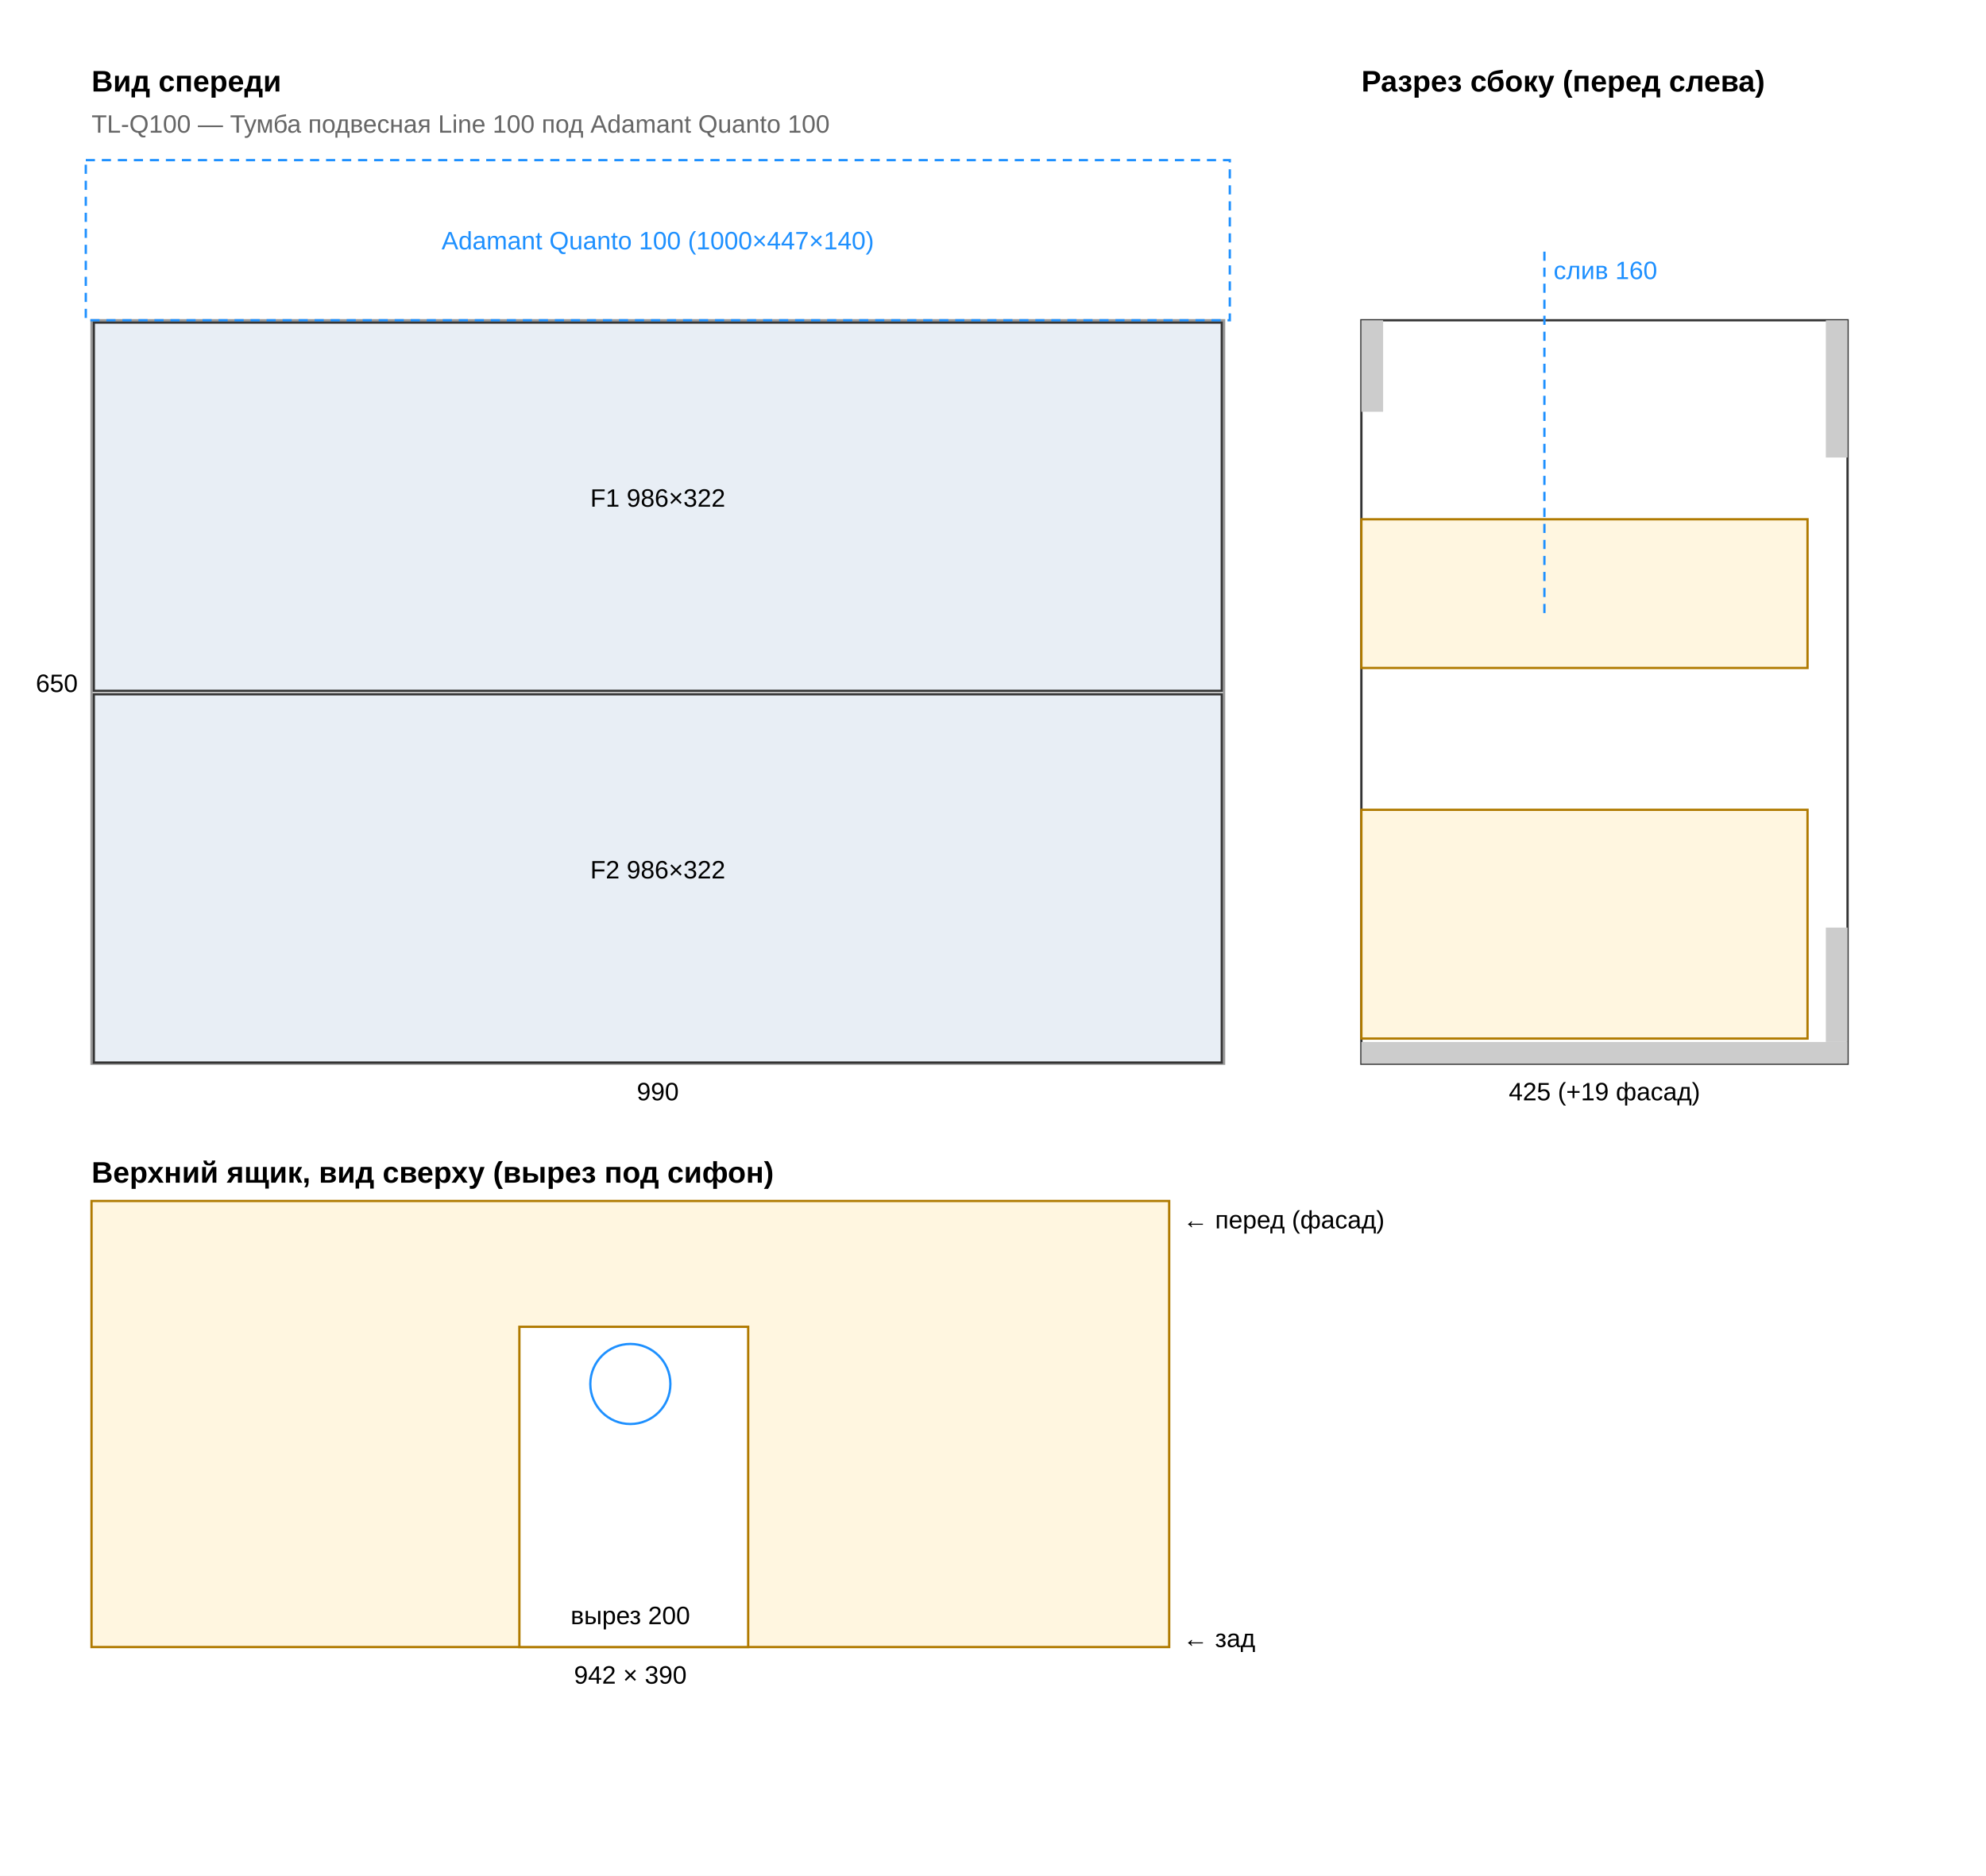
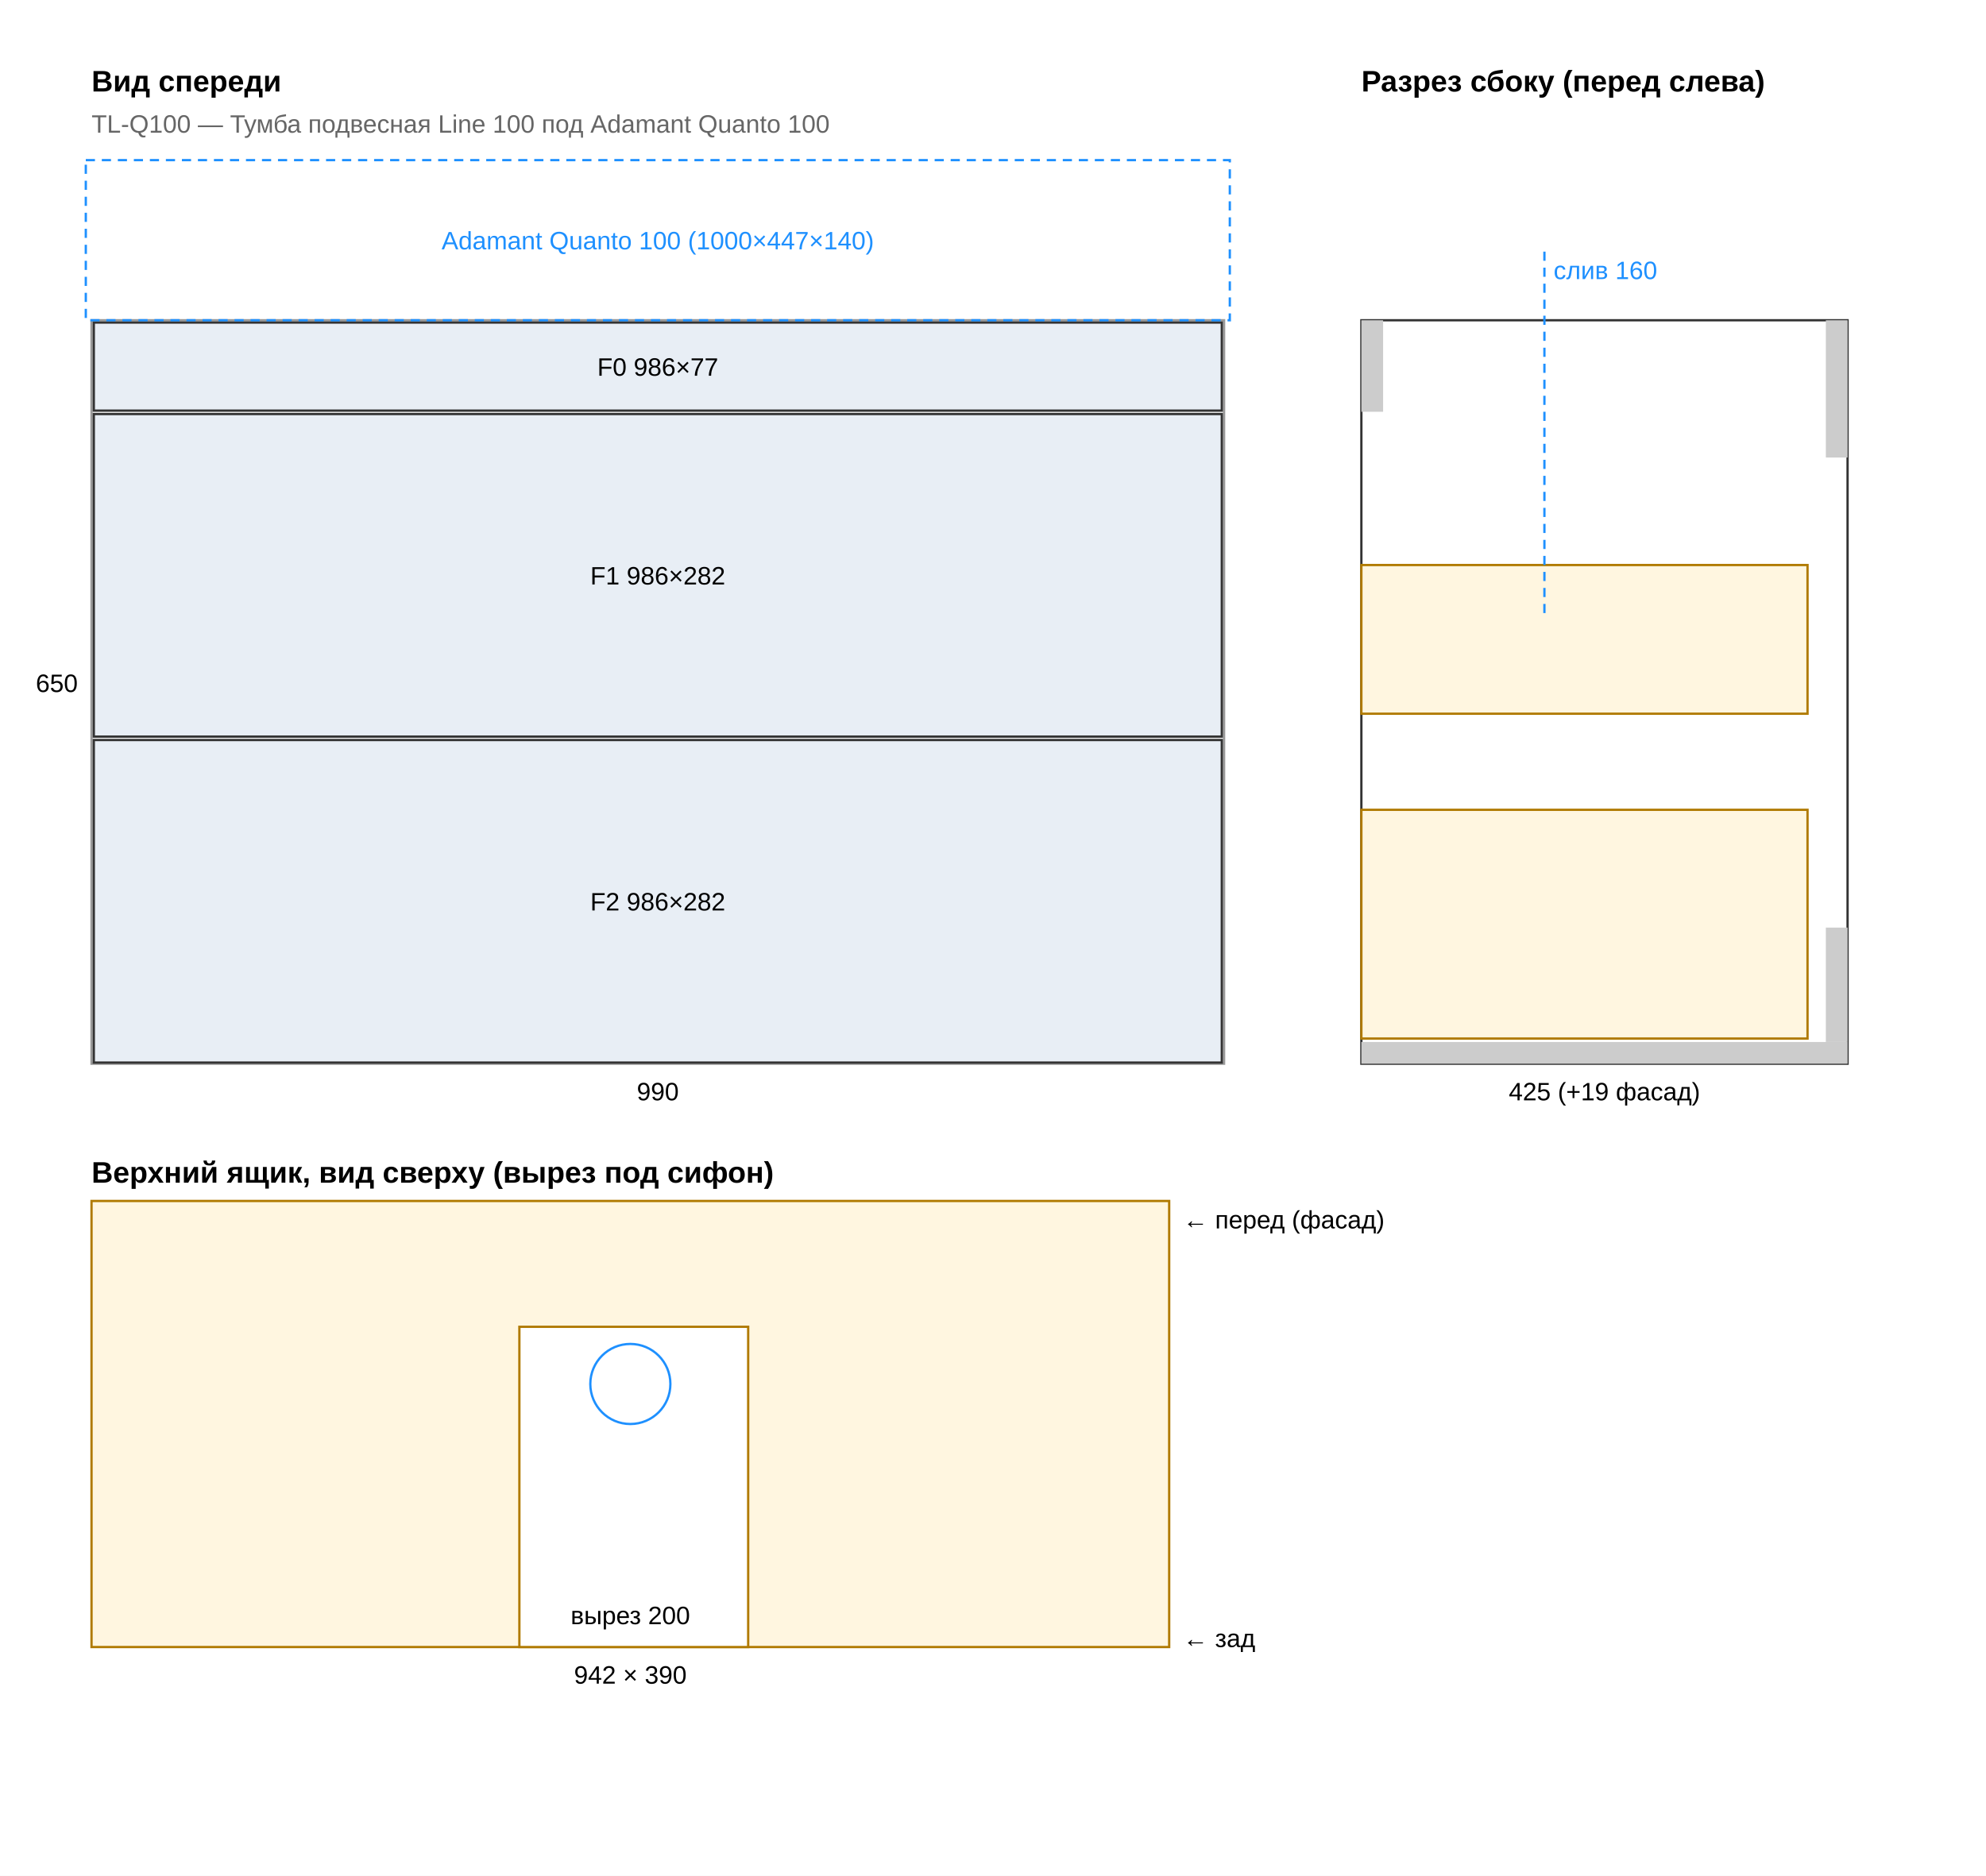
<svg xmlns="http://www.w3.org/2000/svg" width="868" height="820" viewBox="0 0 868 820" font-family="Arial" font-size="11">
  <rect width="100%" height="100%" fill="white" />
  <text x="40" y="40" font-size="13" font-weight="bold">Вид спереди</text>
  <rect x="40" y="140.0" width="495.0" height="325.0" fill="#f4f4f4" stroke="#999" />
-   <rect x="41.0" y="141.0" width="493.0" height="161.0" fill="#e8eef5" stroke="#333" />
-   <text x="287.5" y="221.5" text-anchor="middle">F1 986×322</text>
-   <rect x="41.0" y="303.5" width="493.0" height="161.0" fill="#e8eef5" stroke="#333" />
-   <text x="287.5" y="384.0" text-anchor="middle">F2 986×322</text>
+   <rect x="41.0" y="141.0" width="493.0" height="38.5" fill="#e8eef5" stroke="#333" />
+   <text x="287.5" y="164.25" text-anchor="middle">F0 986×77</text>
+   <rect x="41.0" y="181.0" width="493.0" height="141.0" fill="#e8eef5" stroke="#333" />
+   <text x="287.5" y="255.5" text-anchor="middle">F1 986×282</text>
+   <rect x="41.0" y="323.5" width="493.0" height="141.0" fill="#e8eef5" stroke="#333" />
+   <text x="287.5" y="398.0" text-anchor="middle">F2 986×282</text>
  <rect x="37.5" y="70.0" width="500.0" height="70.0" fill="none" stroke="#1E90FF" stroke-dasharray="4 3" />
  <text x="287.5" y="109.0" text-anchor="middle" fill="#1E90FF">Adamant Quanto 100 (1000×447×140)</text>
  <text x="40" y="58" fill="#666">TL-Q100 — Тумба подвесная Line 100 под Adamant Quanto 100</text>
  <text x="287.5" y="481.0" text-anchor="middle">990</text>
  <text x="34" y="302.5" text-anchor="end">650</text>
  <text x="595.0" y="40" font-size="13" font-weight="bold">Разрез сбоку (перед слева)</text>
  <rect x="595.0" y="140.0" width="212.5" height="325.0" fill="none" stroke="#333" />
  <rect x="595.0" y="455.5" width="212.5" height="9.5" fill="#ccc" />
  <rect x="595.0" y="140.0" width="9.5" height="40.0" fill="#ccc" />
  <rect x="798.0" y="140.0" width="9.5" height="60.0" fill="#ccc" />
  <rect x="798.0" y="405.5" width="9.5" height="50.0" fill="#ccc" />
  <rect x="595.0" y="354.0" width="195.0" height="100.0" fill="#fff6e0" stroke="#b07a00" />
-   <rect x="595.0" y="227.0" width="195.0" height="65.0" fill="#fff6e0" stroke="#b07a00" />
+   <rect x="595.0" y="247.0" width="195.0" height="65.0" fill="#fff6e0" stroke="#b07a00" />
  <line x1="675.0" y1="110.0" x2="675.0" y2="270.0" stroke="#1E90FF" stroke-dasharray="4 3" />
  <text x="679.0" y="122.0" fill="#1E90FF">слив 160</text>
  <text x="701.25" y="481.0" text-anchor="middle">425 (+19 фасад)</text>
  <text x="40" y="517.0" font-size="13" font-weight="bold">Верхний ящик, вид сверху (вырез под сифон)</text>
  <rect x="40" y="525.0" width="471.0" height="195.0" fill="#fff6e0" stroke="#b07a00" />
  <rect x="227.0" y="580.0" width="100.0" height="140.0" fill="white" stroke="#b07a00" />
  <circle cx="275.5" cy="605.0" r="17.5" fill="none" stroke="#1E90FF" />
  <text x="275.5" y="710.0" text-anchor="middle">вырез 200</text>
  <text x="517.0" y="537.0">← перед (фасад)</text>
  <text x="517.0" y="720.0">← зад</text>
  <text x="275.5" y="736.0" text-anchor="middle">942 × 390</text>
</svg>
